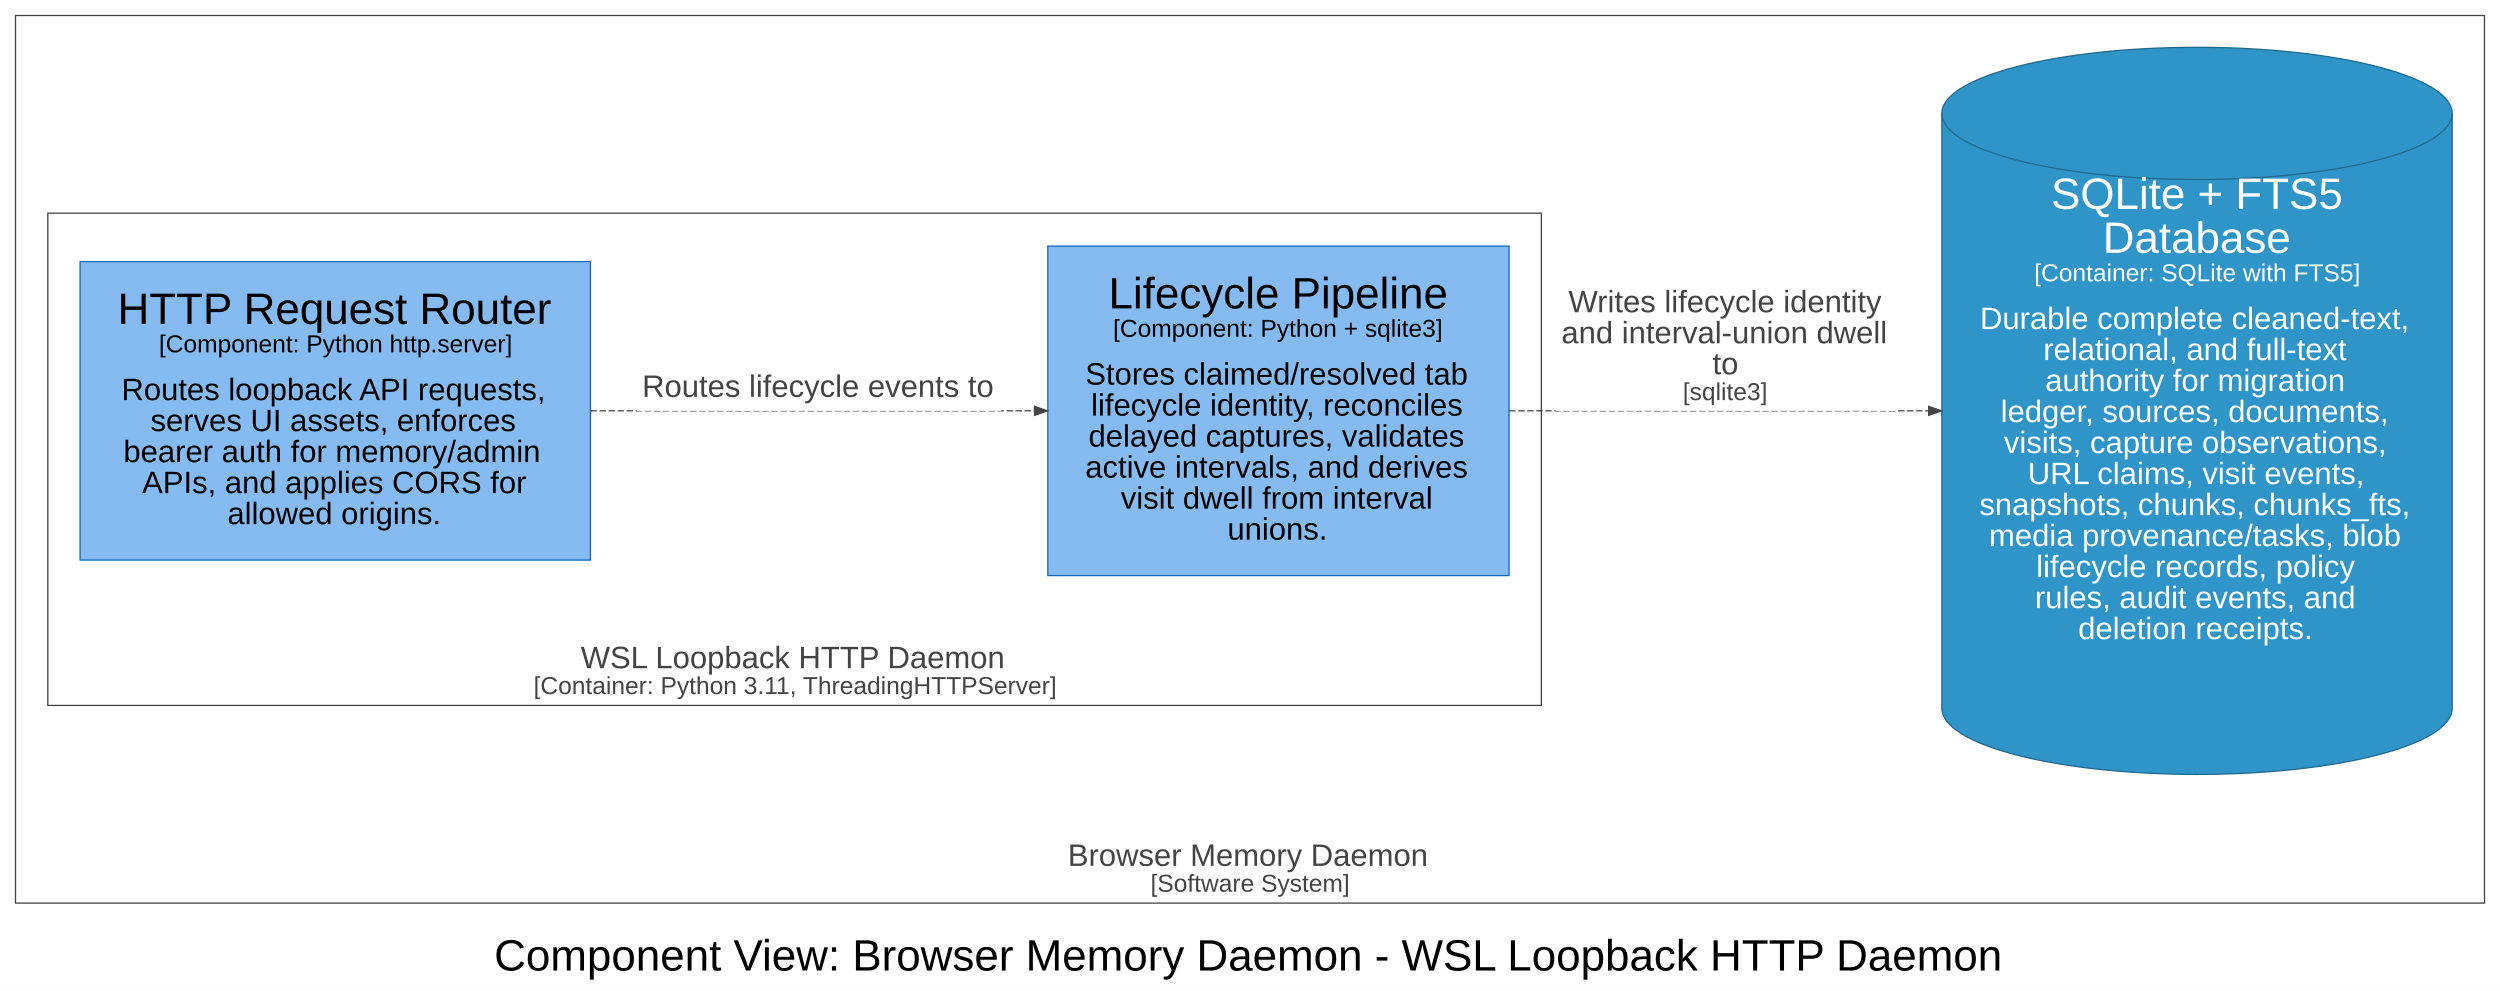
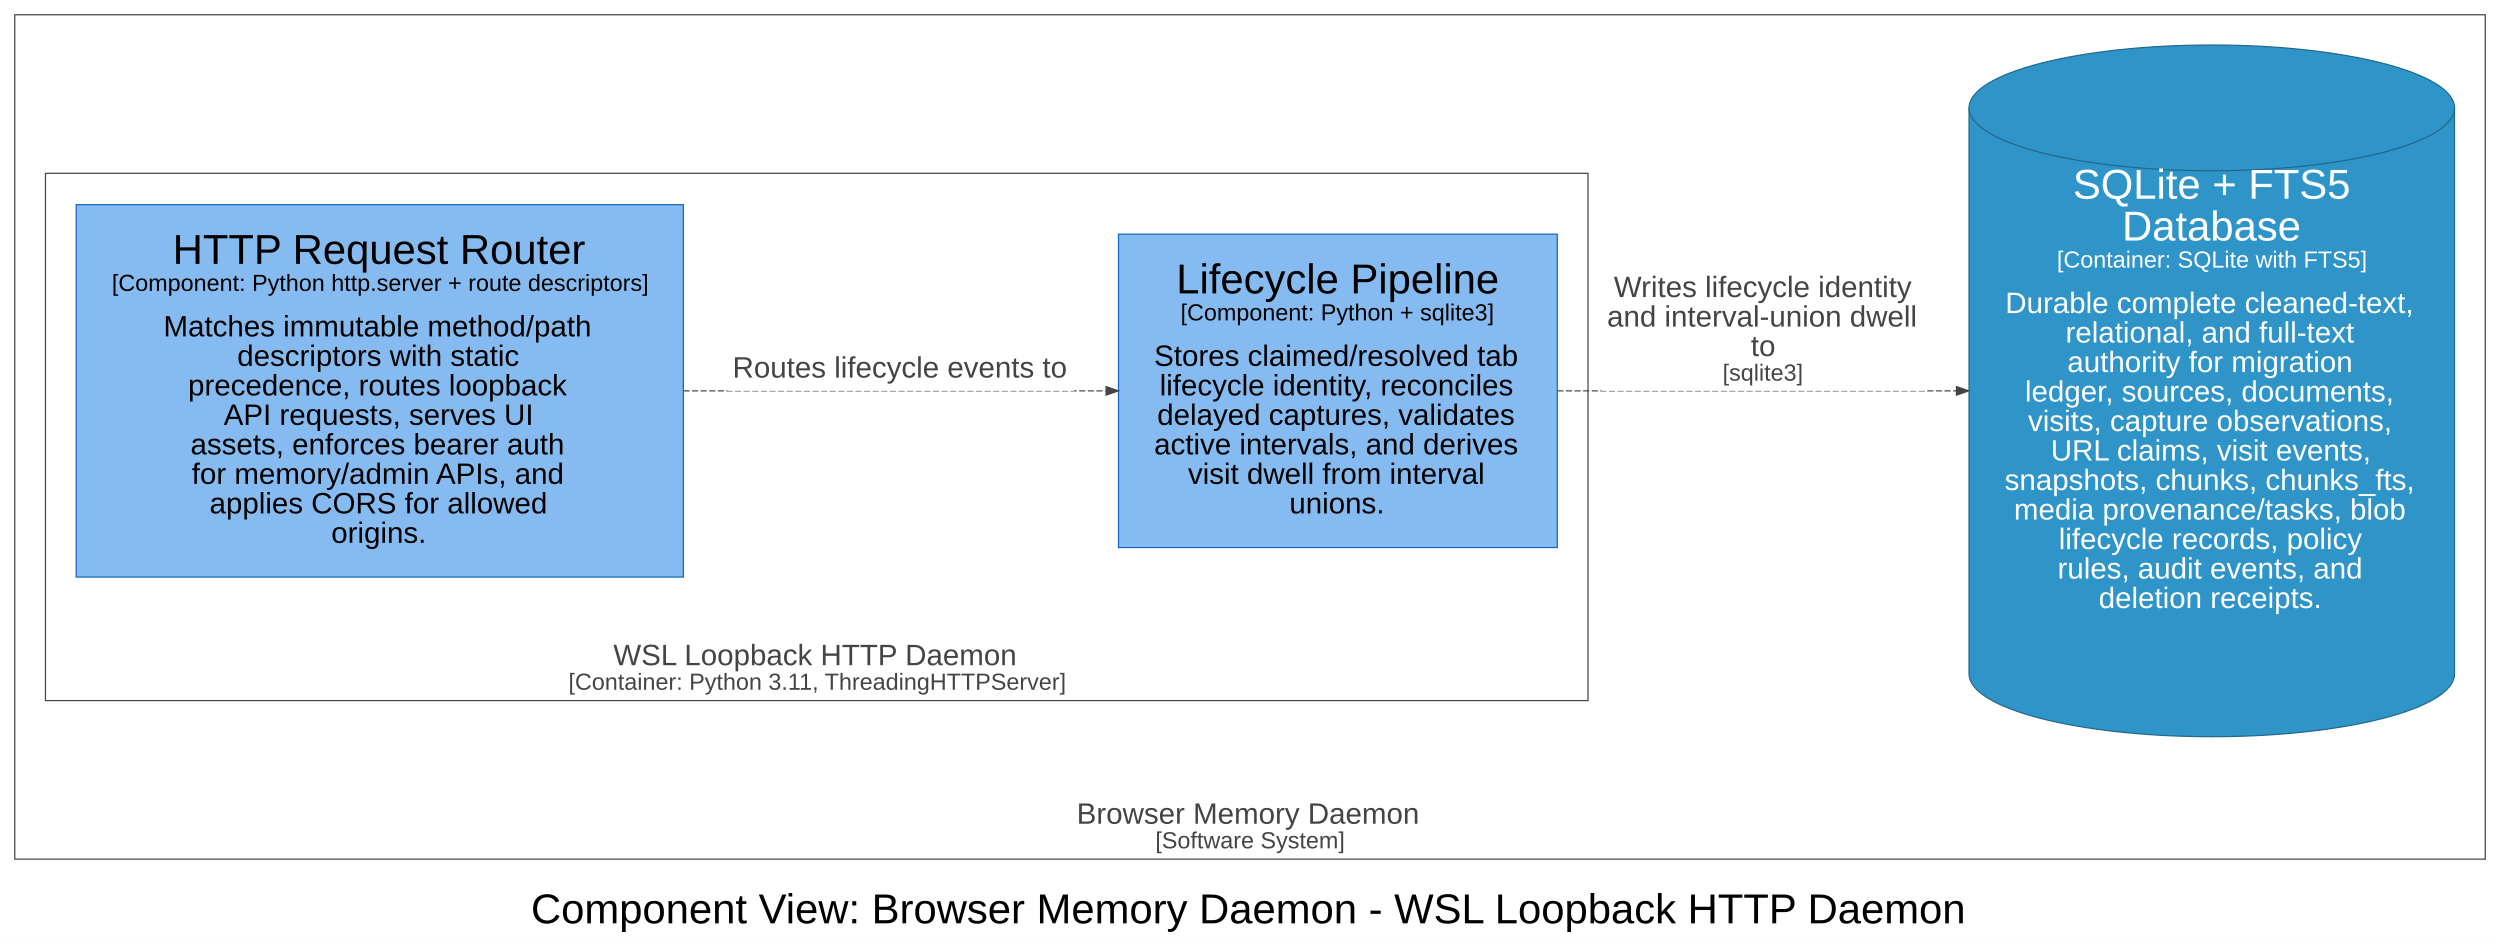
- <svg xmlns="http://www.w3.org/2000/svg" width="1935pt" height="767pt" viewBox="0.00 0.00 1935.00 767.00">
+ <svg xmlns="http://www.w3.org/2000/svg" width="2034pt" height="767pt" viewBox="0.00 0.00 2034.00 767.00">
  <g id="graph0" class="graph" transform="scale(1 1) rotate(0) translate(4 763)">
-     <polygon fill="white" stroke="transparent" points="-4,4 -4,-763 1931,-763 1931,4 -4,4" />
-     <text text-anchor="start" x="378.5" y="-11.8" font-family="Arial" font-size="34.00">Component View: Browser Memory Daemon - WSL Loopback HTTP Daemon</text>
+     <polygon fill="white" stroke="transparent" points="-4,4 -4,-763 2030,-763 2030,4 -4,4" />
+     <text text-anchor="start" x="428" y="-11.8" font-family="Arial" font-size="34.00">Component View: Browser Memory Daemon - WSL Loopback HTTP Daemon</text>
    <g id="clust1" class="cluster">
-       <polygon fill="none" stroke="#444444" points="8,-64 8,-751 1919,-751 1919,-64 8,-64" />
-       <text text-anchor="start" x="822.5" y="-92.8" font-family="Arial" font-size="24.00" fill="#444444">Browser Memory Daemon</text>
-       <text text-anchor="start" x="886.5" y="-72.8" font-family="Arial" font-size="19.00" fill="#444444">[Software System]</text>
+       <polygon fill="none" stroke="#444444" points="8,-64 8,-751 2018,-751 2018,-64 8,-64" />
+       <text text-anchor="start" x="872" y="-92.8" font-family="Arial" font-size="24.00" fill="#444444">Browser Memory Daemon</text>
+       <text text-anchor="start" x="936" y="-72.8" font-family="Arial" font-size="19.00" fill="#444444">[Software System]</text>
    </g>
    <g id="clust2" class="cluster">
-       <polygon fill="none" stroke="#444444" points="33,-217 33,-598 1189,-598 1189,-217 33,-217" />
-       <text text-anchor="start" x="445.5" y="-245.8" font-family="Arial" font-size="24.00" fill="#444444">WSL Loopback HTTP Daemon</text>
-       <text text-anchor="start" x="409" y="-225.8" font-family="Arial" font-size="19.00" fill="#444444">[Container: Python 3.11, ThreadingHTTPServer]</text>
+       <polygon fill="none" stroke="#444444" points="33,-193 33,-622 1288,-622 1288,-193 33,-193" />
+       <text text-anchor="start" x="495" y="-221.8" font-family="Arial" font-size="24.00" fill="#444444">WSL Loopback HTTP Daemon</text>
+       <text text-anchor="start" x="458.5" y="-201.8" font-family="Arial" font-size="19.00" fill="#444444">[Container: Python 3.11, ThreadingHTTPServer]</text>
    </g>
    <g id="23" class="node">
-       <polygon fill="#85bbf0" stroke="#1168bd" points="453,-560.5 58,-560.5 58,-329.5 453,-329.5 453,-560.5" />
-       <text text-anchor="start" x="87" y="-512.3" font-family="Arial" font-size="34.00" fill="#000000">HTTP Request Router</text>
-       <text text-anchor="start" x="119" y="-490.3" font-family="Arial" font-size="19.00" fill="#000000">[Component: Python http.server]</text>
-       <text text-anchor="start" x="90" y="-453.3" font-family="Arial" font-size="24.00" fill="#000000">Routes loopback API requests,</text>
-       <text text-anchor="start" x="112.5" y="-429.3" font-family="Arial" font-size="24.00" fill="#000000">serves UI assets, enforces</text>
-       <text text-anchor="start" x="91.5" y="-405.3" font-family="Arial" font-size="24.00" fill="#000000">bearer auth for memory/admin</text>
-       <text text-anchor="start" x="106" y="-381.3" font-family="Arial" font-size="24.00" fill="#000000">APIs, and applies CORS for</text>
-       <text text-anchor="start" x="172" y="-357.3" font-family="Arial" font-size="24.00" fill="#000000">allowed origins.</text>
+       <polygon fill="#85bbf0" stroke="#1168bd" points="552,-596.5 58,-596.5 58,-293.5 552,-293.5 552,-596.5" />
+       <text text-anchor="start" x="136.5" y="-548.3" font-family="Arial" font-size="34.00" fill="#000000">HTTP Request Router</text>
+       <text text-anchor="start" x="87" y="-526.3" font-family="Arial" font-size="19.00" fill="#000000">[Component: Python http.server + route descriptors]</text>
+       <text text-anchor="start" x="129" y="-489.3" font-family="Arial" font-size="24.00" fill="#000000">Matches immutable method/path</text>
+       <text text-anchor="start" x="189" y="-465.3" font-family="Arial" font-size="24.00" fill="#000000">descriptors with static</text>
+       <text text-anchor="start" x="149" y="-441.3" font-family="Arial" font-size="24.00" fill="#000000">precedence, routes loopback</text>
+       <text text-anchor="start" x="178" y="-417.3" font-family="Arial" font-size="24.00" fill="#000000">API requests, serves UI</text>
+       <text text-anchor="start" x="151" y="-393.3" font-family="Arial" font-size="24.00" fill="#000000">assets, enforces bearer auth</text>
+       <text text-anchor="start" x="152" y="-369.3" font-family="Arial" font-size="24.00" fill="#000000">for memory/admin APIs, and</text>
+       <text text-anchor="start" x="166.5" y="-345.3" font-family="Arial" font-size="24.00" fill="#000000">applies CORS for allowed</text>
+       <text text-anchor="start" x="265.5" y="-321.3" font-family="Arial" font-size="24.00" fill="#000000">origins.</text>
    </g>
    <g id="28" class="node">
-       <polygon fill="#85bbf0" stroke="#1168bd" points="1164,-572.5 807,-572.5 807,-317.5 1164,-317.5 1164,-572.5" />
-       <text text-anchor="start" x="854" y="-524.3" font-family="Arial" font-size="34.00" fill="#000000">Lifecycle Pipeline</text>
-       <text text-anchor="start" x="857.5" y="-502.3" font-family="Arial" font-size="19.00" fill="#000000">[Component: Python + sqlite3]</text>
-       <text text-anchor="start" x="836" y="-465.3" font-family="Arial" font-size="24.00" fill="#000000">Stores claimed/resolved tab</text>
-       <text text-anchor="start" x="840.5" y="-441.3" font-family="Arial" font-size="24.00" fill="#000000">lifecycle identity, reconciles</text>
-       <text text-anchor="start" x="838.5" y="-417.3" font-family="Arial" font-size="24.00" fill="#000000">delayed captures, validates</text>
-       <text text-anchor="start" x="836" y="-393.3" font-family="Arial" font-size="24.00" fill="#000000">active intervals, and derives</text>
-       <text text-anchor="start" x="863.5" y="-369.3" font-family="Arial" font-size="24.00" fill="#000000">visit dwell from interval</text>
-       <text text-anchor="start" x="946" y="-345.3" font-family="Arial" font-size="24.00" fill="#000000">unions.</text>
+       <polygon fill="#85bbf0" stroke="#1168bd" points="1263,-572.5 906,-572.5 906,-317.5 1263,-317.5 1263,-572.5" />
+       <text text-anchor="start" x="953" y="-524.3" font-family="Arial" font-size="34.00" fill="#000000">Lifecycle Pipeline</text>
+       <text text-anchor="start" x="956.5" y="-502.3" font-family="Arial" font-size="19.00" fill="#000000">[Component: Python + sqlite3]</text>
+       <text text-anchor="start" x="935" y="-465.3" font-family="Arial" font-size="24.00" fill="#000000">Stores claimed/resolved tab</text>
+       <text text-anchor="start" x="939.5" y="-441.3" font-family="Arial" font-size="24.00" fill="#000000">lifecycle identity, reconciles</text>
+       <text text-anchor="start" x="937.5" y="-417.3" font-family="Arial" font-size="24.00" fill="#000000">delayed captures, validates</text>
+       <text text-anchor="start" x="935" y="-393.3" font-family="Arial" font-size="24.00" fill="#000000">active intervals, and derives</text>
+       <text text-anchor="start" x="962.5" y="-369.3" font-family="Arial" font-size="24.00" fill="#000000">visit dwell from interval</text>
+       <text text-anchor="start" x="1045" y="-345.3" font-family="Arial" font-size="24.00" fill="#000000">unions.</text>
    </g>
    <g id="117" class="edge">
-       <path fill="none" stroke="#444444" stroke-dasharray="5,2" d="M453.03,-445C559.81,-445 691.18,-445 796.6,-445" />
-       <polygon fill="#444444" stroke="#444444" points="796.71,-448.5 806.71,-445 796.71,-441.5 796.71,-448.5" />
-       <polygon fill="white" stroke="transparent" points="489,-445 489,-479 771,-479 771,-445 489,-445" />
-       <text text-anchor="start" x="493" y="-455.8" font-family="Arial" font-size="24.00" fill="#444444">Routes lifecycle events to</text>
+       <path fill="none" stroke="#444444" stroke-dasharray="5,2" d="M552.01,-445C663.2,-445 792.48,-445 895.69,-445" />
+       <polygon fill="#444444" stroke="#444444" points="895.92,-448.5 905.92,-445 895.92,-441.5 895.92,-448.5" />
+       <polygon fill="white" stroke="transparent" points="588,-445 588,-479 870,-479 870,-445 588,-445" />
+       <text text-anchor="start" x="592" y="-455.8" font-family="Arial" font-size="24.00" fill="#444444">Routes lifecycle events to</text>
    </g>
    <g id="47" class="node">
-       <path fill="#2f95c8" stroke="#20688c" d="M1894,-675.22C1894,-703.44 1805.48,-726.38 1696.5,-726.38 1587.52,-726.38 1499,-703.44 1499,-675.22 1499,-675.22 1499,-214.78 1499,-214.78 1499,-186.56 1587.52,-163.62 1696.5,-163.62 1805.48,-163.62 1894,-186.56 1894,-214.78 1894,-214.78 1894,-675.22 1894,-675.22" />
-       <path fill="none" stroke="#20688c" d="M1894,-675.22C1894,-646.99 1805.48,-624.06 1696.5,-624.06 1587.52,-624.06 1499,-646.99 1499,-675.22" />
-       <text text-anchor="start" x="1583.5" y="-601.3" font-family="Arial" font-size="34.00" fill="#ffffff">SQLite + FTS5</text>
-       <text text-anchor="start" x="1623.5" y="-567.3" font-family="Arial" font-size="34.00" fill="#ffffff">Database</text>
-       <text text-anchor="start" x="1570.5" y="-545.3" font-family="Arial" font-size="19.00" fill="#ffffff">[Container: SQLite with FTS5]</text>
-       <text text-anchor="start" x="1528.5" y="-508.3" font-family="Arial" font-size="24.00" fill="#ffffff">Durable complete cleaned-text,</text>
-       <text text-anchor="start" x="1577.5" y="-484.3" font-family="Arial" font-size="24.00" fill="#ffffff">relational, and full-text</text>
-       <text text-anchor="start" x="1579" y="-460.3" font-family="Arial" font-size="24.00" fill="#ffffff">authority for migration</text>
-       <text text-anchor="start" x="1544.5" y="-436.3" font-family="Arial" font-size="24.00" fill="#ffffff">ledger, sources, documents,</text>
-       <text text-anchor="start" x="1547" y="-412.3" font-family="Arial" font-size="24.00" fill="#ffffff">visits, capture observations,</text>
-       <text text-anchor="start" x="1565.5" y="-388.3" font-family="Arial" font-size="24.00" fill="#ffffff">URL claims, visit events,</text>
-       <text text-anchor="start" x="1528" y="-364.3" font-family="Arial" font-size="24.00" fill="#ffffff">snapshots, chunks, chunks_fts,</text>
-       <text text-anchor="start" x="1535.5" y="-340.3" font-family="Arial" font-size="24.00" fill="#ffffff">media provenance/tasks, blob</text>
-       <text text-anchor="start" x="1572" y="-316.3" font-family="Arial" font-size="24.00" fill="#ffffff">lifecycle records, policy</text>
-       <text text-anchor="start" x="1571" y="-292.3" font-family="Arial" font-size="24.00" fill="#ffffff">rules, audit events, and</text>
-       <text text-anchor="start" x="1604.5" y="-268.3" font-family="Arial" font-size="24.00" fill="#ffffff">deletion receipts.</text>
+       <path fill="#2f95c8" stroke="#20688c" d="M1993,-675.22C1993,-703.44 1904.48,-726.38 1795.5,-726.38 1686.52,-726.38 1598,-703.44 1598,-675.22 1598,-675.22 1598,-214.78 1598,-214.78 1598,-186.56 1686.52,-163.62 1795.5,-163.62 1904.48,-163.62 1993,-186.56 1993,-214.78 1993,-214.78 1993,-675.22 1993,-675.22" />
+       <path fill="none" stroke="#20688c" d="M1993,-675.22C1993,-646.99 1904.48,-624.06 1795.5,-624.06 1686.52,-624.06 1598,-646.99 1598,-675.22" />
+       <text text-anchor="start" x="1682.5" y="-601.3" font-family="Arial" font-size="34.00" fill="#ffffff">SQLite + FTS5</text>
+       <text text-anchor="start" x="1722.5" y="-567.3" font-family="Arial" font-size="34.00" fill="#ffffff">Database</text>
+       <text text-anchor="start" x="1669.5" y="-545.3" font-family="Arial" font-size="19.00" fill="#ffffff">[Container: SQLite with FTS5]</text>
+       <text text-anchor="start" x="1627.5" y="-508.3" font-family="Arial" font-size="24.00" fill="#ffffff">Durable complete cleaned-text,</text>
+       <text text-anchor="start" x="1676.5" y="-484.3" font-family="Arial" font-size="24.00" fill="#ffffff">relational, and full-text</text>
+       <text text-anchor="start" x="1678" y="-460.3" font-family="Arial" font-size="24.00" fill="#ffffff">authority for migration</text>
+       <text text-anchor="start" x="1643.5" y="-436.3" font-family="Arial" font-size="24.00" fill="#ffffff">ledger, sources, documents,</text>
+       <text text-anchor="start" x="1646" y="-412.3" font-family="Arial" font-size="24.00" fill="#ffffff">visits, capture observations,</text>
+       <text text-anchor="start" x="1664.5" y="-388.3" font-family="Arial" font-size="24.00" fill="#ffffff">URL claims, visit events,</text>
+       <text text-anchor="start" x="1627" y="-364.3" font-family="Arial" font-size="24.00" fill="#ffffff">snapshots, chunks, chunks_fts,</text>
+       <text text-anchor="start" x="1634.5" y="-340.3" font-family="Arial" font-size="24.00" fill="#ffffff">media provenance/tasks, blob</text>
+       <text text-anchor="start" x="1671" y="-316.3" font-family="Arial" font-size="24.00" fill="#ffffff">lifecycle records, policy</text>
+       <text text-anchor="start" x="1670" y="-292.3" font-family="Arial" font-size="24.00" fill="#ffffff">rules, audit events, and</text>
+       <text text-anchor="start" x="1703.5" y="-268.3" font-family="Arial" font-size="24.00" fill="#ffffff">deletion receipts.</text>
    </g>
    <g id="126" class="edge">
-       <path fill="none" stroke="#444444" stroke-dasharray="5,2" d="M1164.04,-445C1262.58,-445 1385.67,-445 1488.56,-445" />
-       <polygon fill="#444444" stroke="#444444" points="1488.77,-448.5 1498.77,-445 1488.77,-441.5 1488.77,-448.5" />
-       <polygon fill="white" stroke="transparent" points="1200,-445 1200,-544 1463,-544 1463,-445 1200,-445" />
-       <text text-anchor="start" x="1210" y="-521.3" font-family="Arial" font-size="24.00" fill="#444444">Writes lifecycle identity</text>
-       <text text-anchor="start" x="1204.5" y="-497.3" font-family="Arial" font-size="24.00" fill="#444444">and interval-union dwell</text>
-       <text text-anchor="start" x="1321.5" y="-473.3" font-family="Arial" font-size="24.00" fill="#444444">to</text>
-       <text text-anchor="start" x="1298.5" y="-453.3" font-family="Arial" font-size="19.00" fill="#444444">[sqlite3]</text>
+       <path fill="none" stroke="#444444" stroke-dasharray="5,2" d="M1263.04,-445C1361.58,-445 1484.67,-445 1587.56,-445" />
+       <polygon fill="#444444" stroke="#444444" points="1587.77,-448.5 1597.77,-445 1587.77,-441.5 1587.77,-448.5" />
+       <polygon fill="white" stroke="transparent" points="1299,-445 1299,-544 1562,-544 1562,-445 1299,-445" />
+       <text text-anchor="start" x="1309" y="-521.3" font-family="Arial" font-size="24.00" fill="#444444">Writes lifecycle identity</text>
+       <text text-anchor="start" x="1303.5" y="-497.3" font-family="Arial" font-size="24.00" fill="#444444">and interval-union dwell</text>
+       <text text-anchor="start" x="1420.5" y="-473.3" font-family="Arial" font-size="24.00" fill="#444444">to</text>
+       <text text-anchor="start" x="1397.5" y="-453.3" font-family="Arial" font-size="19.00" fill="#444444">[sqlite3]</text>
    </g>
  </g>
</svg>
